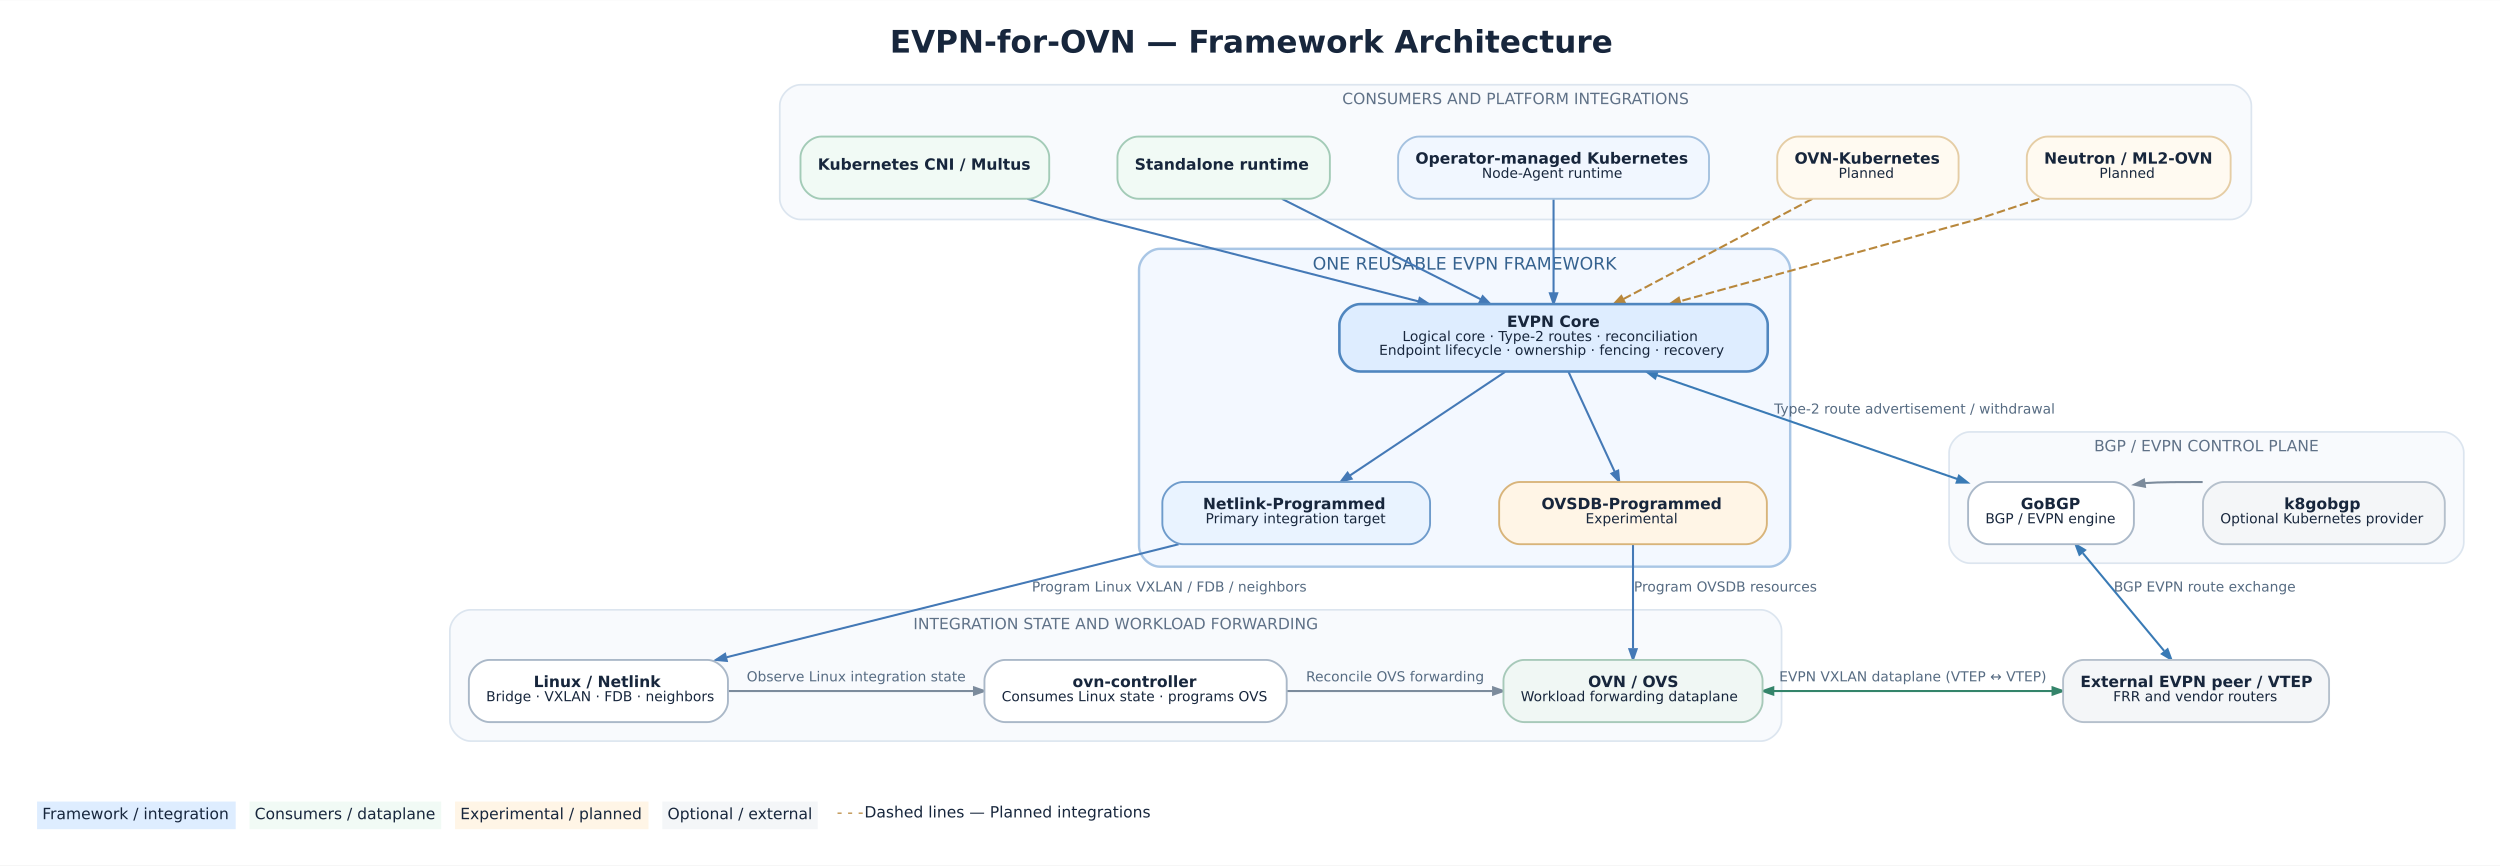
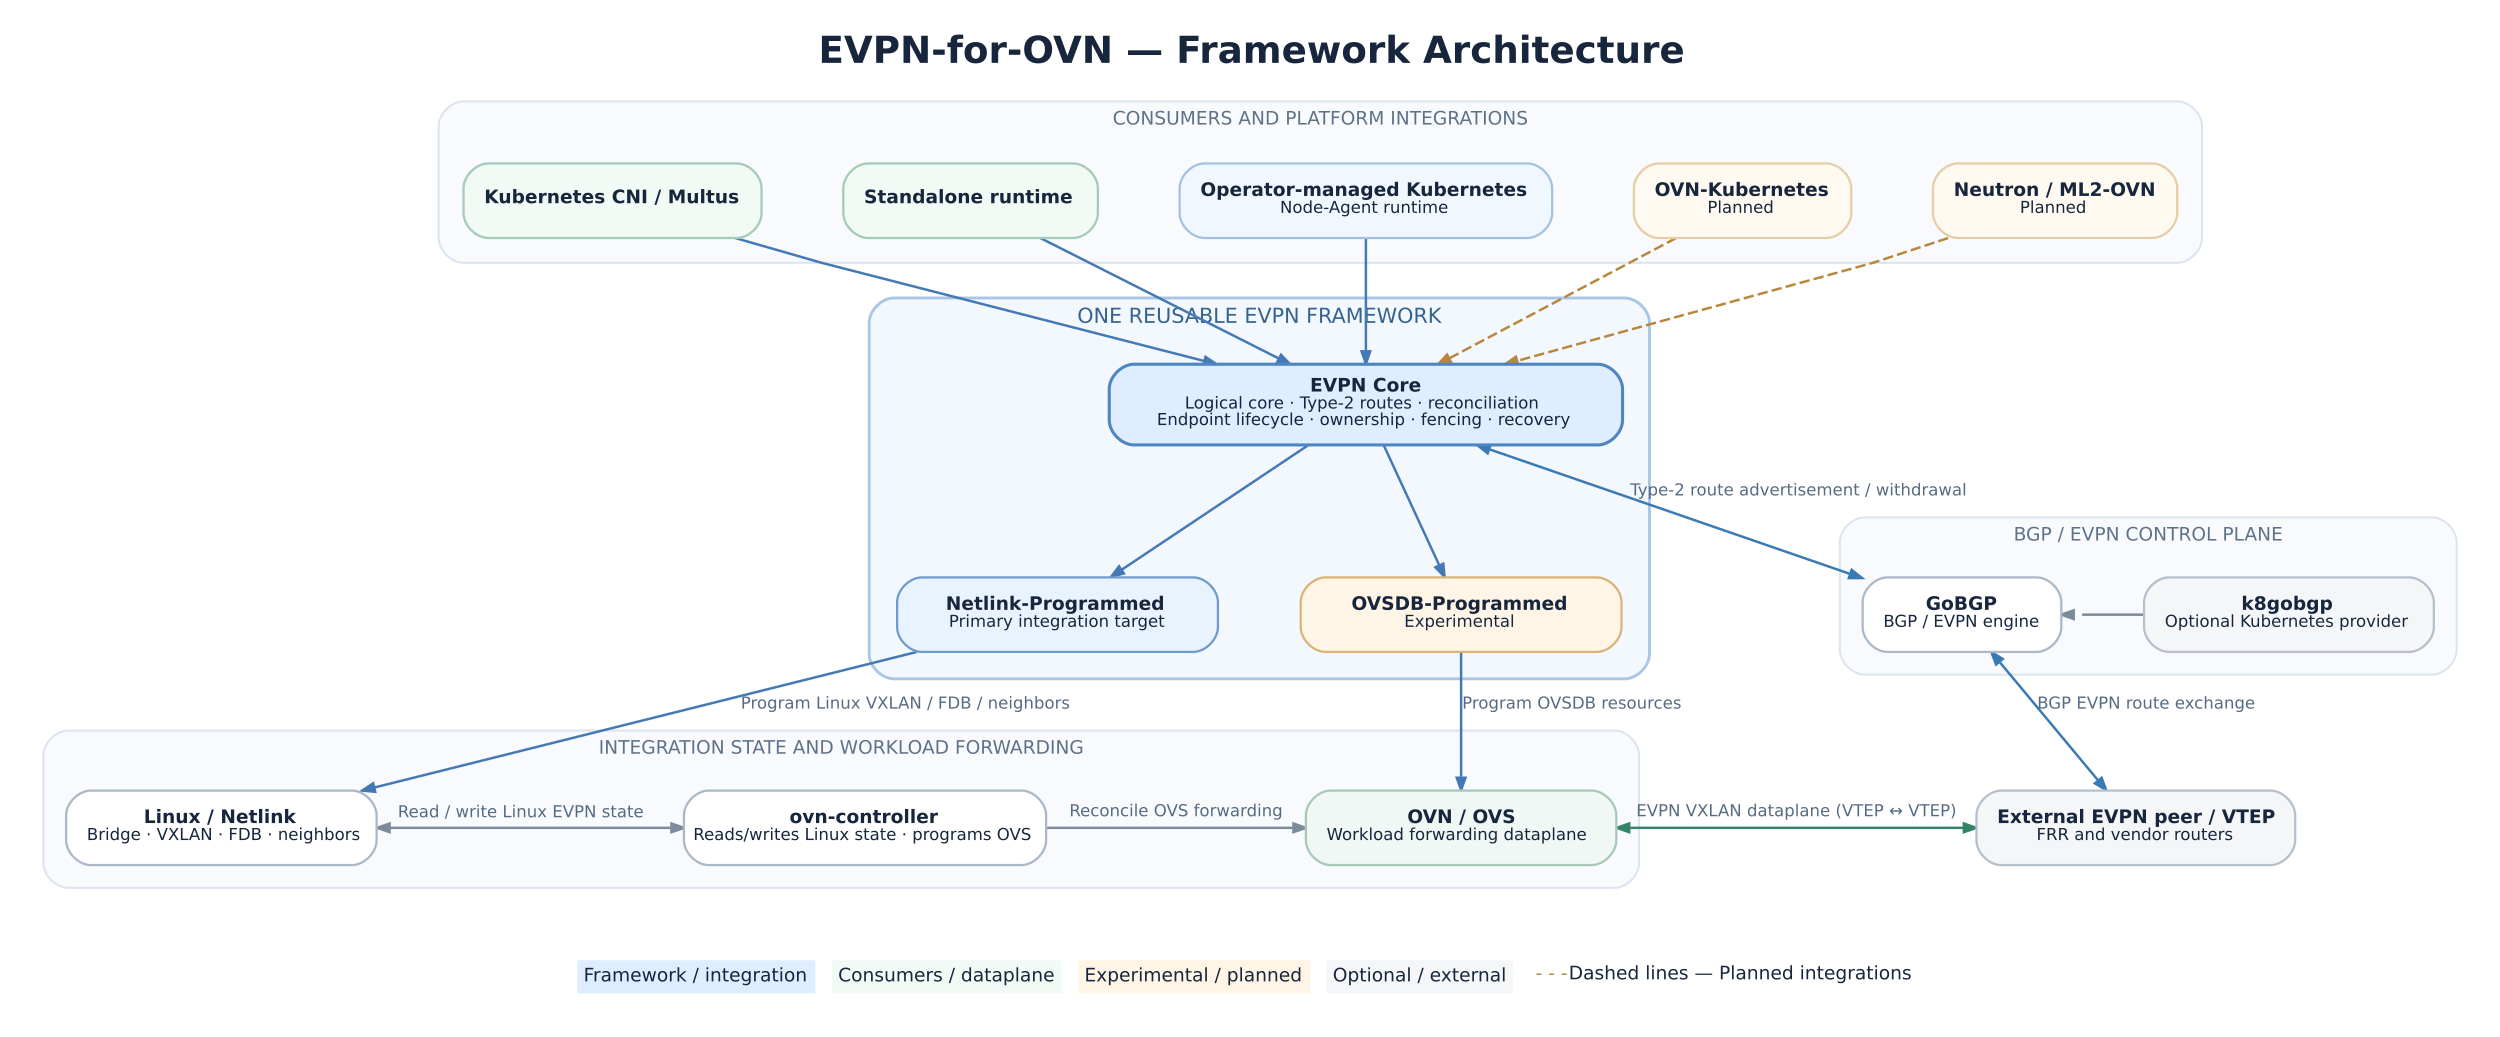
- <svg xmlns="http://www.w3.org/2000/svg" width="1447pt" height="501pt" viewBox="0.00 0.00 1447.42 500.92">
+ <svg xmlns="http://www.w3.org/2000/svg" width="1208pt" height="501pt" viewBox="0.00 0.00 1207.92 500.92">
  <g id="graph0" class="graph" transform="scale(1 1) rotate(0) translate(12.96 487.96)">
-     <polygon fill="white" stroke="transparent" points="-12.96,12.96 -12.96,-487.96 1434.46,-487.96 1434.46,12.96 -12.96,12.96" />
-     <text text-anchor="start" x="502.25" y="-457.6" font-family="DejaVu Sans" font-weight="bold" font-size="18.00" fill="#17263c">EVPN-for-OVN — Framework Architecture</text>
+     <polygon fill="white" stroke="transparent" points="-12.96,12.96 -12.96,-487.96 1194.96,-487.96 1194.96,12.96 -12.96,12.96" />
+     <text text-anchor="start" x="382.5" y="-457.6" font-family="DejaVu Sans" font-weight="bold" font-size="18.00" fill="#17263c">EVPN-for-OVN — Framework Architecture</text>
    <g id="clust1" class="cluster">
-       <path fill="#f8fafd" stroke="#dce5ef" d="M450.5,-361C450.5,-361 1278.5,-361 1278.5,-361 1284.5,-361 1290.5,-367 1290.5,-373 1290.5,-373 1290.5,-427 1290.5,-427 1290.5,-433 1284.5,-439 1278.5,-439 1278.5,-439 450.5,-439 450.5,-439 444.5,-439 438.5,-433 438.5,-427 438.5,-427 438.5,-373 438.5,-373 438.5,-367 444.5,-361 450.5,-361" />
-       <text text-anchor="middle" x="864.5" y="-427.8" font-family="DejaVu Sans" font-size="9.00" fill="#5f7187">CONSUMERS AND PLATFORM INTEGRATIONS</text>
+       <path fill="#f8fafd" stroke="#dce5ef" d="M211,-361C211,-361 1039,-361 1039,-361 1045,-361 1051,-367 1051,-373 1051,-373 1051,-427 1051,-427 1051,-433 1045,-439 1039,-439 1039,-439 211,-439 211,-439 205,-439 199,-433 199,-427 199,-427 199,-373 199,-373 199,-367 205,-361 211,-361" />
+       <text text-anchor="middle" x="625" y="-427.8" font-family="DejaVu Sans" font-size="9.00" fill="#5f7187">CONSUMERS AND PLATFORM INTEGRATIONS</text>
    </g>
    <g id="clust3" class="cluster">
-       <path fill="#f3f8ff" stroke="#a9c6e5" stroke-width="1.4" d="M658.5,-160C658.5,-160 1011.5,-160 1011.5,-160 1017.5,-160 1023.5,-166 1023.5,-172 1023.5,-172 1023.5,-332 1023.5,-332 1023.5,-338 1017.5,-344 1011.5,-344 1011.5,-344 658.5,-344 658.5,-344 652.5,-344 646.5,-338 646.5,-332 646.5,-332 646.5,-172 646.5,-172 646.5,-166 652.5,-160 658.5,-160" />
-       <text text-anchor="middle" x="835" y="-332" font-family="DejaVu Sans" font-size="10.00" fill="#35628f">ONE REUSABLE EVPN FRAMEWORK</text>
+       <path fill="#f3f8ff" stroke="#a9c6e5" stroke-width="1.4" d="M419,-160C419,-160 772,-160 772,-160 778,-160 784,-166 784,-172 784,-172 784,-332 784,-332 784,-338 778,-344 772,-344 772,-344 419,-344 419,-344 413,-344 407,-338 407,-332 407,-332 407,-172 407,-172 407,-166 413,-160 419,-160" />
+       <text text-anchor="middle" x="595.5" y="-332" font-family="DejaVu Sans" font-size="10.00" fill="#35628f">ONE REUSABLE EVPN FRAMEWORK</text>
    </g>
    <g id="clust5" class="cluster">
-       <path fill="#f8fafd" stroke="#dce5ef" d="M1127.5,-162C1127.5,-162 1401.5,-162 1401.5,-162 1407.5,-162 1413.5,-168 1413.5,-174 1413.5,-174 1413.5,-226 1413.5,-226 1413.5,-232 1407.5,-238 1401.5,-238 1401.5,-238 1127.5,-238 1127.5,-238 1121.5,-238 1115.5,-232 1115.5,-226 1115.5,-226 1115.5,-174 1115.5,-174 1115.5,-168 1121.5,-162 1127.5,-162" />
-       <text text-anchor="middle" x="1264.5" y="-226.8" font-family="DejaVu Sans" font-size="9.00" fill="#5f7187">BGP / EVPN CONTROL PLANE</text>
+       <path fill="#f8fafd" stroke="#dce5ef" d="M888,-162C888,-162 1162,-162 1162,-162 1168,-162 1174,-168 1174,-174 1174,-174 1174,-226 1174,-226 1174,-232 1168,-238 1162,-238 1162,-238 888,-238 888,-238 882,-238 876,-232 876,-226 876,-226 876,-174 876,-174 876,-168 882,-162 888,-162" />
+       <text text-anchor="middle" x="1025" y="-226.8" font-family="DejaVu Sans" font-size="9.00" fill="#5f7187">BGP / EVPN CONTROL PLANE</text>
    </g>
    <g id="clust7" class="cluster">
-       <path fill="#f8fafd" stroke="#dce5ef" d="M259.5,-59C259.5,-59 1006.5,-59 1006.5,-59 1012.5,-59 1018.5,-65 1018.5,-71 1018.5,-71 1018.5,-123 1018.5,-123 1018.5,-129 1012.5,-135 1006.5,-135 1006.5,-135 259.5,-135 259.5,-135 253.5,-135 247.5,-129 247.5,-123 247.5,-123 247.5,-71 247.5,-71 247.5,-65 253.5,-59 259.5,-59" />
-       <text text-anchor="middle" x="633" y="-123.8" font-family="DejaVu Sans" font-size="9.00" fill="#5f7187">INTEGRATION STATE AND WORKLOAD FORWARDING</text>
+       <path fill="#f8fafd" stroke="#dce5ef" d="M20,-59C20,-59 767,-59 767,-59 773,-59 779,-65 779,-71 779,-71 779,-123 779,-123 779,-129 773,-135 767,-135 767,-135 20,-135 20,-135 14,-135 8,-129 8,-123 8,-123 8,-71 8,-71 8,-65 14,-59 20,-59" />
+       <text text-anchor="middle" x="393.5" y="-123.8" font-family="DejaVu Sans" font-size="9.00" fill="#5f7187">INTEGRATION STATE AND WORKLOAD FORWARDING</text>
    </g>
    <g id="edge10" class="edge">
-       <path fill="none" stroke="#4479b6" stroke-width="1.2" d="M581.84,-372.96C603.82,-366.65 623.5,-361 623.5,-361 623.5,-361 730.77,-333.47 808.29,-313.57" />
-       <polygon fill="#4479b6" stroke="#4479b6" stroke-width="1.2" points="809,-315.56 814.29,-312.03 807.95,-311.49 809,-315.56" />
+       <path fill="none" stroke="#4479b6" stroke-width="1.2" d="M342.34,-372.96C364.32,-366.65 384,-361 384,-361 384,-361 491.27,-333.47 568.79,-313.57" />
+       <polygon fill="#4479b6" stroke="#4479b6" stroke-width="1.2" points="569.5,-315.56 574.79,-312.03 568.45,-311.49 569.5,-315.56" />
    </g>
    <g id="edge11" class="edge">
-       <path fill="none" stroke="#4479b6" stroke-width="1.2" d="M729.21,-372.97C761.33,-356.74 809.8,-332.25 844.44,-314.75" />
-       <polygon fill="#4479b6" stroke="#4479b6" stroke-width="1.2" points="845.47,-316.58 849.87,-312 843.57,-312.84 845.47,-316.58" />
+       <path fill="none" stroke="#4479b6" stroke-width="1.2" d="M489.71,-372.97C521.83,-356.74 570.3,-332.25 604.94,-314.75" />
+       <polygon fill="#4479b6" stroke="#4479b6" stroke-width="1.2" points="605.97,-316.58 610.37,-312 604.07,-312.84 605.97,-316.58" />
    </g>
    <g id="edge12" class="edge">
-       <path fill="none" stroke="#4479b6" stroke-width="1.2" d="M886.5,-372.75C886.5,-357.59 886.5,-335.35 886.5,-318.28" />
-       <polygon fill="#4479b6" stroke="#4479b6" stroke-width="1.2" points="888.6,-318.25 886.5,-312.25 884.4,-318.25 888.6,-318.25" />
+       <path fill="none" stroke="#4479b6" stroke-width="1.2" d="M647,-372.75C647,-357.59 647,-335.35 647,-318.28" />
+       <polygon fill="#4479b6" stroke="#4479b6" stroke-width="1.2" points="649.1,-318.25 647,-312.25 644.9,-318.25 649.1,-318.25" />
    </g>
    <g id="edge13" class="edge">
-       <path fill="none" stroke="#b8873b" stroke-width="1.2" stroke-dasharray="5,2" d="M1036.38,-372.97C1005.9,-356.81 959.97,-332.45 926.99,-314.97" />
-       <polygon fill="#b8873b" stroke="#b8873b" stroke-width="1.2" points="927.68,-312.96 921.4,-312 925.72,-316.67 927.68,-312.96" />
+       <path fill="none" stroke="#b8873b" stroke-width="1.2" stroke-dasharray="5,2" d="M796.88,-372.97C766.4,-356.81 720.47,-332.45 687.49,-314.97" />
+       <polygon fill="#b8873b" stroke="#b8873b" stroke-width="1.2" points="688.18,-312.96 681.9,-312 686.22,-316.67 688.18,-312.96" />
    </g>
    <g id="edge14" class="edge">
-       <path fill="none" stroke="#b8873b" stroke-width="1.2" stroke-dasharray="5,2" d="M1167.8,-372.96C1148.65,-366.65 1131.5,-361 1131.5,-361 1131.5,-361 1031.98,-333.58 959.79,-313.69" />
-       <polygon fill="#b8873b" stroke="#b8873b" stroke-width="1.2" points="960.11,-311.6 953.77,-312.03 959,-315.65 960.11,-311.6" />
+       <path fill="none" stroke="#b8873b" stroke-width="1.2" stroke-dasharray="5,2" d="M928.3,-372.96C909.15,-366.65 892,-361 892,-361 892,-361 792.48,-333.58 720.29,-313.69" />
+       <polygon fill="#b8873b" stroke="#b8873b" stroke-width="1.2" points="720.61,-311.6 714.27,-312.03 719.5,-315.65 720.61,-311.6" />
    </g>
    <g id="edge17" class="edge">
-       <path fill="none" stroke="#4479b6" stroke-width="1.2" d="M858.47,-272.78C832.87,-255.69 795.07,-230.44 768.55,-212.74" />
-       <polygon fill="#4479b6" stroke="#4479b6" stroke-width="1.2" points="769.56,-210.89 763.41,-209.3 767.23,-214.38 769.56,-210.89" />
+       <path fill="none" stroke="#4479b6" stroke-width="1.2" d="M618.97,-272.78C593.37,-255.69 555.57,-230.44 529.05,-212.74" />
+       <polygon fill="#4479b6" stroke="#4479b6" stroke-width="1.2" points="530.06,-210.89 523.91,-209.3 527.73,-214.38 530.06,-210.89" />
    </g>
    <g id="edge18" class="edge">
-       <path fill="none" stroke="#4479b6" stroke-width="1.2" d="M895.15,-272.78C902.73,-256.4 913.76,-232.53 921.87,-214.99" />
-       <polygon fill="#4479b6" stroke="#4479b6" stroke-width="1.2" points="923.89,-215.63 924.5,-209.3 920.08,-213.86 923.89,-215.63" />
+       <path fill="none" stroke="#4479b6" stroke-width="1.2" d="M655.65,-272.78C663.23,-256.4 674.26,-232.53 682.37,-214.99" />
+       <polygon fill="#4479b6" stroke="#4479b6" stroke-width="1.2" points="684.39,-215.63 685,-209.3 680.58,-213.86 684.39,-215.63" />
    </g>
    <g id="edge15" class="edge">
-       <path fill="none" stroke="#397ab5" stroke-width="1.2" d="M946.07,-270.92C997.31,-253.21 1070.63,-227.89 1120.27,-210.74" />
-       <polygon fill="#397ab5" stroke="#397ab5" stroke-width="1.2" points="945.32,-268.96 940.33,-272.9 946.69,-272.93 945.32,-268.96" />
-       <polygon fill="#397ab5" stroke="#397ab5" stroke-width="1.2" points="1121.21,-212.63 1126.2,-208.69 1119.84,-208.66 1121.21,-212.63" />
-       <text text-anchor="middle" x="1095.5" y="-248.6" font-family="DejaVu Sans" font-size="8.00" fill="#566b82">Type-2 route advertisement / withdrawal</text>
+       <path fill="none" stroke="#397ab5" stroke-width="1.2" d="M706.57,-270.92C757.81,-253.21 831.13,-227.89 880.77,-210.74" />
+       <polygon fill="#397ab5" stroke="#397ab5" stroke-width="1.2" points="705.82,-268.96 700.83,-272.9 707.19,-272.93 705.82,-268.96" />
+       <polygon fill="#397ab5" stroke="#397ab5" stroke-width="1.2" points="881.71,-212.63 886.7,-208.69 880.34,-208.66 881.71,-212.63" />
+       <text text-anchor="middle" x="856" y="-248.6" font-family="DejaVu Sans" font-size="8.00" fill="#566b82">Type-2 route advertisement / withdrawal</text>
    </g>
    <g id="edge19" class="edge">
-       <path fill="none" stroke="#4479b6" stroke-width="1.2" d="M669.42,-172.98C596.92,-154.85 482.51,-126.25 407.73,-107.56" />
-       <polygon fill="#4479b6" stroke="#4479b6" stroke-width="1.2" points="407.85,-105.42 401.52,-106 406.83,-109.5 407.85,-105.42" />
-       <text text-anchor="middle" x="664" y="-145.6" font-family="DejaVu Sans" font-size="8.00" fill="#566b82">Program Linux VXLAN / FDB / neighbors</text>
+       <path fill="none" stroke="#4479b6" stroke-width="1.2" d="M429.92,-172.98C357.42,-154.85 243.01,-126.25 168.23,-107.56" />
+       <polygon fill="#4479b6" stroke="#4479b6" stroke-width="1.2" points="168.35,-105.42 162.02,-106 167.33,-109.5 168.35,-105.42" />
+       <text text-anchor="middle" x="424.5" y="-145.6" font-family="DejaVu Sans" font-size="8.00" fill="#566b82">Program Linux VXLAN / FDB / neighbors</text>
    </g>
    <g id="edge20" class="edge">
-       <path fill="none" stroke="#4479b6" stroke-width="1.2" d="M932.5,-172.87C932.5,-156.33 932.5,-131.14 932.5,-112.68" />
-       <polygon fill="#4479b6" stroke="#4479b6" stroke-width="1.2" points="934.6,-112.22 932.5,-106.22 930.4,-112.22 934.6,-112.22" />
-       <text text-anchor="middle" x="986" y="-145.6" font-family="DejaVu Sans" font-size="8.00" fill="#566b82">Program OVSDB resources</text>
+       <path fill="none" stroke="#4479b6" stroke-width="1.2" d="M693,-172.87C693,-156.33 693,-131.14 693,-112.68" />
+       <polygon fill="#4479b6" stroke="#4479b6" stroke-width="1.2" points="695.1,-112.22 693,-106.22 690.9,-112.22 695.1,-112.22" />
+       <text text-anchor="middle" x="746.5" y="-145.6" font-family="DejaVu Sans" font-size="8.00" fill="#566b82">Program OVSDB resources</text>
    </g>
    <g id="edge23" class="edge">
-       <path fill="none" stroke="#397ab5" stroke-width="1.2" d="M1192.92,-167.85C1206.9,-151.05 1226.02,-128.05 1240.01,-111.23" />
-       <polygon fill="#397ab5" stroke="#397ab5" stroke-width="1.2" points="1190.97,-166.91 1188.75,-172.87 1194.2,-169.6 1190.97,-166.91" />
-       <polygon fill="#397ab5" stroke="#397ab5" stroke-width="1.2" points="1241.96,-112.17 1244.18,-106.22 1238.73,-109.49 1241.96,-112.17" />
-       <text text-anchor="middle" x="1263.5" y="-145.6" font-family="DejaVu Sans" font-size="8.00" fill="#566b82">BGP EVPN route exchange</text>
+       <path fill="none" stroke="#397ab5" stroke-width="1.2" d="M953.42,-167.85C967.4,-151.05 986.52,-128.05 1000.51,-111.23" />
+       <polygon fill="#397ab5" stroke="#397ab5" stroke-width="1.2" points="951.47,-166.91 949.25,-172.87 954.7,-169.6 951.47,-166.91" />
+       <polygon fill="#397ab5" stroke="#397ab5" stroke-width="1.2" points="1002.46,-112.17 1004.68,-106.22 999.23,-109.49 1002.46,-112.17" />
+       <text text-anchor="middle" x="1024" y="-145.6" font-family="DejaVu Sans" font-size="8.00" fill="#566b82">BGP EVPN route exchange</text>
    </g>
    <g id="edge16" class="edge">
-       <path fill="none" stroke="#7c8b9c" stroke-width="1.2" d="M1262.3,-209C1250.93,-209 1237.08,-209 1228.86,-208.37" />
-       <polygon fill="#7c8b9c" stroke="#7c8b9c" stroke-width="1.2" points="1228.92,-206.26 1222.68,-207.47 1228.31,-210.41 1228.92,-206.26" />
+       <path fill="none" stroke="#7c8b9c" stroke-width="1.2" d="M1023,-191C1023,-191 1004.94,-191 993.09,-191" />
+       <polygon fill="#7c8b9c" stroke="#7c8b9c" stroke-width="1.2" points="989,-188.9 983,-191 989,-193.1 989,-188.9" />
    </g>
    <g id="edge21" class="edge">
-       <path fill="none" stroke="#7c8b9c" stroke-width="1.2" d="M408.78,-88C451.54,-88 505.43,-88 550.89,-88" />
-       <polygon fill="#7c8b9c" stroke="#7c8b9c" stroke-width="1.2" points="550.96,-90.1 556.96,-88 550.96,-85.9 550.96,-90.1" />
-       <text text-anchor="middle" x="482.75" y="-93.6" font-family="DejaVu Sans" font-size="8.00" fill="#566b82">Observe Linux integration state</text>
+       <path fill="none" stroke="#7c8b9c" stroke-width="1.2" d="M175.38,-88C217.08,-88 268.07,-88 311.4,-88" />
+       <polygon fill="#7c8b9c" stroke="#7c8b9c" stroke-width="1.2" points="175.28,-85.9 169.28,-88 175.28,-90.1 175.28,-85.9" />
+       <polygon fill="#7c8b9c" stroke="#7c8b9c" stroke-width="1.2" points="311.46,-90.1 317.46,-88 311.46,-85.9 311.46,-90.1" />
+       <text text-anchor="start" x="179.25" y="-93.1" font-family="DejaVu Sans" font-size="8.00" fill="#566b82">Read / write Linux EVPN state</text>
    </g>
    <g id="edge22" class="edge">
-       <path fill="none" stroke="#7c8b9c" stroke-width="1.2" d="M732.08,-88C769.94,-88 813.98,-88 851.12,-88" />
-       <polygon fill="#7c8b9c" stroke="#7c8b9c" stroke-width="1.2" points="851.49,-90.1 857.49,-88 851.49,-85.9 851.49,-90.1" />
-       <text text-anchor="middle" x="794.75" y="-93.6" font-family="DejaVu Sans" font-size="8.00" fill="#566b82">Reconcile OVS forwarding</text>
+       <path fill="none" stroke="#7c8b9c" stroke-width="1.2" d="M492.58,-88C530.44,-88 574.48,-88 611.62,-88" />
+       <polygon fill="#7c8b9c" stroke="#7c8b9c" stroke-width="1.2" points="611.99,-90.1 617.99,-88 611.99,-85.9 611.99,-90.1" />
+       <text text-anchor="middle" x="555.25" y="-93.6" font-family="DejaVu Sans" font-size="8.00" fill="#566b82">Reconcile OVS forwarding</text>
    </g>
    <g id="edge24" class="edge">
-       <path fill="none" stroke="#34846a" stroke-width="1.2" d="M1013.88,-88C1063.06,-88 1125.6,-88 1175.13,-88" />
-       <polygon fill="#34846a" stroke="#34846a" stroke-width="1.2" points="1013.7,-85.9 1007.7,-88 1013.7,-90.1 1013.7,-85.9" />
-       <polygon fill="#34846a" stroke="#34846a" stroke-width="1.2" points="1175.41,-90.1 1181.41,-88 1175.41,-85.9 1175.41,-90.1" />
-       <text text-anchor="middle" x="1094.5" y="-93.6" font-family="DejaVu Sans" font-size="8.00" fill="#566b82">EVPN VXLAN dataplane (VTEP ↔ VTEP)</text>
+       <path fill="none" stroke="#34846a" stroke-width="1.2" d="M774.38,-88C823.56,-88 886.1,-88 935.63,-88" />
+       <polygon fill="#34846a" stroke="#34846a" stroke-width="1.2" points="774.2,-85.9 768.2,-88 774.2,-90.1 774.2,-85.9" />
+       <polygon fill="#34846a" stroke="#34846a" stroke-width="1.2" points="935.91,-90.1 941.91,-88 935.91,-85.9 935.91,-90.1" />
+       <text text-anchor="middle" x="855" y="-93.6" font-family="DejaVu Sans" font-size="8.00" fill="#566b82">EVPN VXLAN dataplane (VTEP ↔ VTEP)</text>
    </g>
    <g id="node1" class="node">
-       <path fill="#f1faf5" stroke="#a3cbb7" stroke-width="1.1" d="M582.5,-409C582.5,-409 462.5,-409 462.5,-409 456.5,-409 450.5,-403 450.5,-397 450.5,-397 450.5,-385 450.5,-385 450.5,-379 456.5,-373 462.5,-373 462.5,-373 582.5,-373 582.5,-373 588.5,-373 594.5,-379 594.5,-385 594.5,-385 594.5,-397 594.5,-397 594.5,-403 588.5,-409 582.5,-409" />
-       <text text-anchor="start" x="460.5" y="-389.8" font-family="DejaVu Sans" font-weight="bold" font-size="9.00" fill="#17263c">Kubernetes CNI / Multus</text>
+       <path fill="#f1faf5" stroke="#a3cbb7" stroke-width="1.1" d="M343,-409C343,-409 223,-409 223,-409 217,-409 211,-403 211,-397 211,-397 211,-385 211,-385 211,-379 217,-373 223,-373 223,-373 343,-373 343,-373 349,-373 355,-379 355,-385 355,-385 355,-397 355,-397 355,-403 349,-409 343,-409" />
+       <text text-anchor="start" x="221" y="-389.8" font-family="DejaVu Sans" font-weight="bold" font-size="9.00" fill="#17263c">Kubernetes CNI / Multus</text>
    </g>
    <g id="node2" class="node">
-       <path fill="#f1faf5" stroke="#a3cbb7" stroke-width="1.1" d="M745,-409C745,-409 646,-409 646,-409 640,-409 634,-403 634,-397 634,-397 634,-385 634,-385 634,-379 640,-373 646,-373 646,-373 745,-373 745,-373 751,-373 757,-379 757,-385 757,-385 757,-397 757,-397 757,-403 751,-409 745,-409" />
-       <text text-anchor="start" x="644" y="-389.8" font-family="DejaVu Sans" font-weight="bold" font-size="9.00" fill="#17263c">Standalone runtime</text>
+       <path fill="#f1faf5" stroke="#a3cbb7" stroke-width="1.1" d="M505.5,-409C505.5,-409 406.5,-409 406.5,-409 400.5,-409 394.5,-403 394.5,-397 394.5,-397 394.5,-385 394.5,-385 394.5,-379 400.5,-373 406.5,-373 406.5,-373 505.5,-373 505.5,-373 511.5,-373 517.5,-379 517.5,-385 517.5,-385 517.5,-397 517.5,-397 517.5,-403 511.5,-409 505.5,-409" />
+       <text text-anchor="start" x="404.5" y="-389.8" font-family="DejaVu Sans" font-weight="bold" font-size="9.00" fill="#17263c">Standalone runtime</text>
    </g>
    <g id="node3" class="node">
-       <path fill="#f1f7ff" stroke="#a4c1df" stroke-width="1.1" d="M964.5,-409C964.5,-409 808.5,-409 808.5,-409 802.5,-409 796.5,-403 796.5,-397 796.5,-397 796.5,-385 796.5,-385 796.5,-379 802.5,-373 808.5,-373 808.5,-373 964.5,-373 964.5,-373 970.5,-373 976.5,-379 976.5,-385 976.5,-385 976.5,-397 976.5,-397 976.5,-403 970.5,-409 964.5,-409" />
-       <text text-anchor="start" x="806.5" y="-393.3" font-family="DejaVu Sans" font-weight="bold" font-size="9.00" fill="#17263c">Operator-managed Kubernetes</text>
-       <text text-anchor="start" x="845" y="-385.1" font-family="DejaVu Sans" font-size="8.00" fill="#17263c">Node-Agent runtime</text>
+       <path fill="#f1f7ff" stroke="#a4c1df" stroke-width="1.1" d="M725,-409C725,-409 569,-409 569,-409 563,-409 557,-403 557,-397 557,-397 557,-385 557,-385 557,-379 563,-373 569,-373 569,-373 725,-373 725,-373 731,-373 737,-379 737,-385 737,-385 737,-397 737,-397 737,-403 731,-409 725,-409" />
+       <text text-anchor="start" x="567" y="-393.3" font-family="DejaVu Sans" font-weight="bold" font-size="9.00" fill="#17263c">Operator-managed Kubernetes</text>
+       <text text-anchor="start" x="605.5" y="-385.1" font-family="DejaVu Sans" font-size="8.00" fill="#17263c">Node-Agent runtime</text>
    </g>
    <g id="node4" class="node">
-       <path fill="#fffaf1" stroke="#e5cda5" stroke-width="1.1" d="M1109,-409C1109,-409 1028,-409 1028,-409 1022,-409 1016,-403 1016,-397 1016,-397 1016,-385 1016,-385 1016,-379 1022,-373 1028,-373 1028,-373 1109,-373 1109,-373 1115,-373 1121,-379 1121,-385 1121,-385 1121,-397 1121,-397 1121,-403 1115,-409 1109,-409" />
-       <text text-anchor="start" x="1026" y="-393.3" font-family="DejaVu Sans" font-weight="bold" font-size="9.00" fill="#17263c">OVN-Kubernetes</text>
-       <text text-anchor="start" x="1051.5" y="-385.1" font-family="DejaVu Sans" font-size="8.00" fill="#17263c">Planned</text>
+       <path fill="#fffaf1" stroke="#e5cda5" stroke-width="1.1" d="M869.5,-409C869.5,-409 788.5,-409 788.5,-409 782.5,-409 776.5,-403 776.5,-397 776.5,-397 776.5,-385 776.5,-385 776.5,-379 782.5,-373 788.5,-373 788.5,-373 869.5,-373 869.5,-373 875.5,-373 881.5,-379 881.5,-385 881.5,-385 881.5,-397 881.5,-397 881.5,-403 875.5,-409 869.5,-409" />
+       <text text-anchor="start" x="786.5" y="-393.3" font-family="DejaVu Sans" font-weight="bold" font-size="9.00" fill="#17263c">OVN-Kubernetes</text>
+       <text text-anchor="start" x="812" y="-385.1" font-family="DejaVu Sans" font-size="8.00" fill="#17263c">Planned</text>
    </g>
    <g id="node5" class="node">
-       <path fill="#fffaf1" stroke="#e5cda5" stroke-width="1.1" d="M1266.5,-409C1266.5,-409 1172.5,-409 1172.5,-409 1166.5,-409 1160.5,-403 1160.5,-397 1160.5,-397 1160.5,-385 1160.5,-385 1160.5,-379 1166.5,-373 1172.5,-373 1172.5,-373 1266.5,-373 1266.5,-373 1272.5,-373 1278.5,-379 1278.5,-385 1278.5,-385 1278.5,-397 1278.5,-397 1278.5,-403 1272.5,-409 1266.5,-409" />
-       <text text-anchor="start" x="1170.5" y="-393.3" font-family="DejaVu Sans" font-weight="bold" font-size="9.00" fill="#17263c">Neutron / ML2-OVN</text>
-       <text text-anchor="start" x="1202.5" y="-385.1" font-family="DejaVu Sans" font-size="8.00" fill="#17263c">Planned</text>
+       <path fill="#fffaf1" stroke="#e5cda5" stroke-width="1.1" d="M1027,-409C1027,-409 933,-409 933,-409 927,-409 921,-403 921,-397 921,-397 921,-385 921,-385 921,-379 927,-373 933,-373 933,-373 1027,-373 1027,-373 1033,-373 1039,-379 1039,-385 1039,-385 1039,-397 1039,-397 1039,-403 1033,-409 1027,-409" />
+       <text text-anchor="start" x="931" y="-393.3" font-family="DejaVu Sans" font-weight="bold" font-size="9.00" fill="#17263c">Neutron / ML2-OVN</text>
+       <text text-anchor="start" x="963" y="-385.1" font-family="DejaVu Sans" font-size="8.00" fill="#17263c">Planned</text>
    </g>
    <g id="node6" class="node">
-       <path fill="#deedff" stroke="#4f86bf" stroke-width="1.5" d="M998.5,-312C998.5,-312 774.5,-312 774.5,-312 768.5,-312 762.5,-306 762.5,-300 762.5,-300 762.5,-285 762.5,-285 762.5,-279 768.5,-273 774.5,-273 774.5,-273 998.5,-273 998.5,-273 1004.5,-273 1010.5,-279 1010.5,-285 1010.5,-285 1010.5,-300 1010.5,-300 1010.5,-306 1004.5,-312 998.5,-312" />
-       <text text-anchor="start" x="859.5" y="-298.8" font-family="DejaVu Sans" font-weight="bold" font-size="9.00" fill="#17263c">EVPN Core</text>
-       <text text-anchor="start" x="799" y="-290.6" font-family="DejaVu Sans" font-size="8.00" fill="#17263c">Logical core · Type-2 routes · reconciliation</text>
-       <text text-anchor="start" x="785.5" y="-282.6" font-family="DejaVu Sans" font-size="8.00" fill="#17263c">Endpoint lifecycle · ownership · fencing · recovery</text>
+       <path fill="#deedff" stroke="#4f86bf" stroke-width="1.5" d="M759,-312C759,-312 535,-312 535,-312 529,-312 523,-306 523,-300 523,-300 523,-285 523,-285 523,-279 529,-273 535,-273 535,-273 759,-273 759,-273 765,-273 771,-279 771,-285 771,-285 771,-300 771,-300 771,-306 765,-312 759,-312" />
+       <text text-anchor="start" x="620" y="-298.8" font-family="DejaVu Sans" font-weight="bold" font-size="9.00" fill="#17263c">EVPN Core</text>
+       <text text-anchor="start" x="559.5" y="-290.6" font-family="DejaVu Sans" font-size="8.00" fill="#17263c">Logical core · Type-2 routes · reconciliation</text>
+       <text text-anchor="start" x="546" y="-282.6" font-family="DejaVu Sans" font-size="8.00" fill="#17263c">Endpoint lifecycle · ownership · fencing · recovery</text>
    </g>
    <g id="node7" class="node">
-       <path fill="#e9f3ff" stroke="#6e9bcb" stroke-width="1.1" d="M803,-209C803,-209 672,-209 672,-209 666,-209 660,-203 660,-197 660,-197 660,-185 660,-185 660,-179 666,-173 672,-173 672,-173 803,-173 803,-173 809,-173 815,-179 815,-185 815,-185 815,-197 815,-197 815,-203 809,-209 803,-209" />
-       <text text-anchor="start" x="683.5" y="-193.3" font-family="DejaVu Sans" font-weight="bold" font-size="9.00" fill="#17263c">Netlink-Programmed</text>
-       <text text-anchor="start" x="685" y="-185.1" font-family="DejaVu Sans" font-size="8.00" fill="#17263c">Primary integration target</text>
+       <path fill="#e9f3ff" stroke="#6e9bcb" stroke-width="1.1" d="M563.5,-209C563.5,-209 432.5,-209 432.5,-209 426.5,-209 420.5,-203 420.5,-197 420.5,-197 420.5,-185 420.5,-185 420.5,-179 426.5,-173 432.5,-173 432.5,-173 563.5,-173 563.5,-173 569.5,-173 575.5,-179 575.5,-185 575.5,-185 575.5,-197 575.5,-197 575.5,-203 569.5,-209 563.5,-209" />
+       <text text-anchor="start" x="444" y="-193.3" font-family="DejaVu Sans" font-weight="bold" font-size="9.00" fill="#17263c">Netlink-Programmed</text>
+       <text text-anchor="start" x="445.5" y="-185.1" font-family="DejaVu Sans" font-size="8.00" fill="#17263c">Primary integration target</text>
    </g>
    <g id="node8" class="node">
-       <path fill="#fff5e6" stroke="#d8b47a" stroke-width="1.1" d="M998,-209C998,-209 867,-209 867,-209 861,-209 855,-203 855,-197 855,-197 855,-185 855,-185 855,-179 861,-173 867,-173 867,-173 998,-173 998,-173 1004,-173 1010,-179 1010,-185 1010,-185 1010,-197 1010,-197 1010,-203 1004,-209 998,-209" />
-       <text text-anchor="start" x="879.5" y="-193.3" font-family="DejaVu Sans" font-weight="bold" font-size="9.00" fill="#17263c">OVSDB-Programmed</text>
-       <text text-anchor="start" x="905" y="-185.1" font-family="DejaVu Sans" font-size="8.00" fill="#17263c">Experimental</text>
+       <path fill="#fff5e6" stroke="#d8b47a" stroke-width="1.1" d="M758.5,-209C758.5,-209 627.5,-209 627.5,-209 621.5,-209 615.5,-203 615.5,-197 615.5,-197 615.5,-185 615.5,-185 615.5,-179 621.5,-173 627.5,-173 627.5,-173 758.5,-173 758.5,-173 764.5,-173 770.5,-179 770.5,-185 770.5,-185 770.5,-197 770.5,-197 770.5,-203 764.5,-209 758.5,-209" />
+       <text text-anchor="start" x="640" y="-193.3" font-family="DejaVu Sans" font-weight="bold" font-size="9.00" fill="#17263c">OVSDB-Programmed</text>
+       <text text-anchor="start" x="665.5" y="-185.1" font-family="DejaVu Sans" font-size="8.00" fill="#17263c">Experimental</text>
    </g>
    <g id="node9" class="node">
-       <path fill="white" stroke="#aab8c8" stroke-width="1.1" d="M1210.5,-209C1210.5,-209 1138.5,-209 1138.5,-209 1132.5,-209 1126.5,-203 1126.5,-197 1126.5,-197 1126.5,-185 1126.5,-185 1126.5,-179 1132.5,-173 1138.5,-173 1138.5,-173 1210.5,-173 1210.5,-173 1216.5,-173 1222.5,-179 1222.5,-185 1222.5,-185 1222.5,-197 1222.5,-197 1222.5,-203 1216.5,-209 1210.5,-209" />
-       <text text-anchor="start" x="1157" y="-193.3" font-family="DejaVu Sans" font-weight="bold" font-size="9.00" fill="#17263c">GoBGP</text>
-       <text text-anchor="start" x="1136.5" y="-185.1" font-family="DejaVu Sans" font-size="8.00" fill="#17263c">BGP / EVPN engine</text>
+       <path fill="white" stroke="#aab8c8" stroke-width="1.1" d="M971,-209C971,-209 899,-209 899,-209 893,-209 887,-203 887,-197 887,-197 887,-185 887,-185 887,-179 893,-173 899,-173 899,-173 971,-173 971,-173 977,-173 983,-179 983,-185 983,-185 983,-197 983,-197 983,-203 977,-209 971,-209" />
+       <text text-anchor="start" x="917.5" y="-193.3" font-family="DejaVu Sans" font-weight="bold" font-size="9.00" fill="#17263c">GoBGP</text>
+       <text text-anchor="start" x="897" y="-185.1" font-family="DejaVu Sans" font-size="8.00" fill="#17263c">BGP / EVPN engine</text>
    </g>
    <g id="node10" class="node">
-       <path fill="#f4f6f8" stroke="#b5c0cc" stroke-width="1.1" d="M1390.5,-209C1390.5,-209 1274.5,-209 1274.5,-209 1268.5,-209 1262.5,-203 1262.5,-197 1262.5,-197 1262.5,-185 1262.5,-185 1262.5,-179 1268.5,-173 1274.5,-173 1274.5,-173 1390.5,-173 1390.5,-173 1396.5,-173 1402.5,-179 1402.5,-185 1402.5,-185 1402.5,-197 1402.5,-197 1402.5,-203 1396.5,-209 1390.5,-209" />
-       <text text-anchor="start" x="1309.5" y="-193.3" font-family="DejaVu Sans" font-weight="bold" font-size="9.00" fill="#17263c">k8gobgp</text>
-       <text text-anchor="start" x="1272.5" y="-185.1" font-family="DejaVu Sans" font-size="8.00" fill="#17263c">Optional Kubernetes provider</text>
+       <path fill="#f4f6f8" stroke="#b5c0cc" stroke-width="1.1" d="M1151,-209C1151,-209 1035,-209 1035,-209 1029,-209 1023,-203 1023,-197 1023,-197 1023,-185 1023,-185 1023,-179 1029,-173 1035,-173 1035,-173 1151,-173 1151,-173 1157,-173 1163,-179 1163,-185 1163,-185 1163,-197 1163,-197 1163,-203 1157,-209 1151,-209" />
+       <text text-anchor="start" x="1070" y="-193.3" font-family="DejaVu Sans" font-weight="bold" font-size="9.00" fill="#17263c">k8gobgp</text>
+       <text text-anchor="start" x="1033" y="-185.1" font-family="DejaVu Sans" font-size="8.00" fill="#17263c">Optional Kubernetes provider</text>
    </g>
    <g id="node11" class="node">
-       <path fill="white" stroke="#aab8c8" stroke-width="1.1" d="M396.5,-106C396.5,-106 270.5,-106 270.5,-106 264.5,-106 258.5,-100 258.5,-94 258.5,-94 258.5,-82 258.5,-82 258.5,-76 264.5,-70 270.5,-70 270.5,-70 396.5,-70 396.5,-70 402.5,-70 408.5,-76 408.5,-82 408.5,-82 408.5,-94 408.5,-94 408.5,-100 402.5,-106 396.5,-106" />
-       <text text-anchor="start" x="296" y="-90.3" font-family="DejaVu Sans" font-weight="bold" font-size="9.00" fill="#17263c">Linux / Netlink</text>
-       <text text-anchor="start" x="268.5" y="-82.1" font-family="DejaVu Sans" font-size="8.00" fill="#17263c">Bridge · VXLAN · FDB · neighbors</text>
+       <path fill="white" stroke="#aab8c8" stroke-width="1.1" d="M157,-106C157,-106 31,-106 31,-106 25,-106 19,-100 19,-94 19,-94 19,-82 19,-82 19,-76 25,-70 31,-70 31,-70 157,-70 157,-70 163,-70 169,-76 169,-82 169,-82 169,-94 169,-94 169,-100 163,-106 157,-106" />
+       <text text-anchor="start" x="56.5" y="-90.3" font-family="DejaVu Sans" font-weight="bold" font-size="9.00" fill="#17263c">Linux / Netlink</text>
+       <text text-anchor="start" x="29" y="-82.1" font-family="DejaVu Sans" font-size="8.00" fill="#17263c">Bridge · VXLAN · FDB · neighbors</text>
    </g>
    <g id="node12" class="node">
-       <path fill="white" stroke="#aab8c8" stroke-width="1.1" d="M720,-106C720,-106 569,-106 569,-106 563,-106 557,-100 557,-94 557,-94 557,-82 557,-82 557,-76 563,-70 569,-70 569,-70 720,-70 720,-70 726,-70 732,-76 732,-82 732,-82 732,-94 732,-94 732,-100 726,-106 720,-106" />
-       <text text-anchor="start" x="608" y="-90.3" font-family="DejaVu Sans" font-weight="bold" font-size="9.00" fill="#17263c">ovn-controller</text>
-       <text text-anchor="start" x="567" y="-82.1" font-family="DejaVu Sans" font-size="8.00" fill="#17263c">Consumes Linux state · programs OVS</text>
+       <path fill="white" stroke="#aab8c8" stroke-width="1.1" d="M480.5,-106C480.5,-106 329.5,-106 329.5,-106 323.5,-106 317.5,-100 317.5,-94 317.5,-94 317.5,-82 317.5,-82 317.5,-76 323.5,-70 329.5,-70 329.5,-70 480.5,-70 480.5,-70 486.5,-70 492.5,-76 492.5,-82 492.5,-82 492.5,-94 492.5,-94 492.5,-100 486.5,-106 480.5,-106" />
+       <text text-anchor="start" x="368.5" y="-90.3" font-family="DejaVu Sans" font-weight="bold" font-size="9.00" fill="#17263c">ovn-controller</text>
+       <text text-anchor="start" x="322" y="-82.1" font-family="DejaVu Sans" font-size="8.00" fill="#17263c">Reads/writes Linux state · programs OVS</text>
    </g>
    <g id="node13" class="node">
-       <path fill="#f0f7f4" stroke="#a7c9b9" stroke-width="1.1" d="M995.5,-106C995.5,-106 869.5,-106 869.5,-106 863.5,-106 857.5,-100 857.5,-94 857.5,-94 857.5,-82 857.5,-82 857.5,-76 863.5,-70 869.5,-70 869.5,-70 995.5,-70 995.5,-70 1001.5,-70 1007.5,-76 1007.5,-82 1007.5,-82 1007.5,-94 1007.5,-94 1007.5,-100 1001.5,-106 995.5,-106" />
-       <text text-anchor="start" x="906.5" y="-90.3" font-family="DejaVu Sans" font-weight="bold" font-size="9.00" fill="#17263c">OVN / OVS</text>
-       <text text-anchor="start" x="867.5" y="-82.1" font-family="DejaVu Sans" font-size="8.00" fill="#17263c">Workload forwarding dataplane</text>
+       <path fill="#f0f7f4" stroke="#a7c9b9" stroke-width="1.1" d="M756,-106C756,-106 630,-106 630,-106 624,-106 618,-100 618,-94 618,-94 618,-82 618,-82 618,-76 624,-70 630,-70 630,-70 756,-70 756,-70 762,-70 768,-76 768,-82 768,-82 768,-94 768,-94 768,-100 762,-106 756,-106" />
+       <text text-anchor="start" x="667" y="-90.3" font-family="DejaVu Sans" font-weight="bold" font-size="9.00" fill="#17263c">OVN / OVS</text>
+       <text text-anchor="start" x="628" y="-82.1" font-family="DejaVu Sans" font-size="8.00" fill="#17263c">Workload forwarding dataplane</text>
    </g>
    <g id="node14" class="node">
-       <path fill="#f4f6f8" stroke="#b5c0cc" stroke-width="1.1" d="M1323.5,-106C1323.5,-106 1193.5,-106 1193.5,-106 1187.5,-106 1181.5,-100 1181.5,-94 1181.5,-94 1181.5,-82 1181.5,-82 1181.5,-76 1187.5,-70 1193.5,-70 1193.5,-70 1323.5,-70 1323.5,-70 1329.5,-70 1335.5,-76 1335.5,-82 1335.5,-82 1335.5,-94 1335.5,-94 1335.5,-100 1329.5,-106 1323.5,-106" />
-       <text text-anchor="start" x="1191.5" y="-90.3" font-family="DejaVu Sans" font-weight="bold" font-size="9.00" fill="#17263c">External EVPN peer / VTEP</text>
-       <text text-anchor="start" x="1210.5" y="-82.1" font-family="DejaVu Sans" font-size="8.00" fill="#17263c">FRR and vendor routers</text>
+       <path fill="#f4f6f8" stroke="#b5c0cc" stroke-width="1.1" d="M1084,-106C1084,-106 954,-106 954,-106 948,-106 942,-100 942,-94 942,-94 942,-82 942,-82 942,-76 948,-70 954,-70 954,-70 1084,-70 1084,-70 1090,-70 1096,-76 1096,-82 1096,-82 1096,-94 1096,-94 1096,-100 1090,-106 1084,-106" />
+       <text text-anchor="start" x="952" y="-90.3" font-family="DejaVu Sans" font-weight="bold" font-size="9.00" fill="#17263c">External EVPN peer / VTEP</text>
+       <text text-anchor="start" x="971" y="-82.1" font-family="DejaVu Sans" font-size="8.00" fill="#17263c">FRR and vendor routers</text>
    </g>
-     <g id="node15" class="node">
-       <path fill="white" stroke="transparent" stroke-width="1.1" d="M656.33,-32C656.33,-32 10.67,-32 10.67,-32 5.33,-32 0,-26.67 0,-21.33 0,-21.33 0,-10.67 0,-10.67 0,-5.33 5.33,0 10.67,0 10.67,0 656.33,0 656.33,0 661.67,0 667,-5.33 667,-10.67 667,-10.67 667,-21.33 667,-21.33 667,-26.67 661.67,-32 656.33,-32" />
-       <polygon fill="#deedff" stroke="transparent" points="8.5,-8 8.5,-24 123.5,-24 123.5,-8 8.5,-8" />
-       <text text-anchor="start" x="11.5" y="-13.8" font-family="DejaVu Sans" font-size="9.00" fill="#17263c">Framework / integration</text>
-       <polygon fill="#f1faf5" stroke="transparent" points="131.5,-8 131.5,-24 242.5,-24 242.5,-8 131.5,-8" />
-       <text text-anchor="start" x="134.5" y="-13.8" font-family="DejaVu Sans" font-size="9.00" fill="#17263c">Consumers / dataplane</text>
-       <polygon fill="#fff5e6" stroke="transparent" points="250.5,-8 250.5,-24 362.5,-24 362.5,-8 250.5,-8" />
-       <text text-anchor="start" x="253.5" y="-13.8" font-family="DejaVu Sans" font-size="9.00" fill="#17263c">Experimental / planned</text>
-       <polygon fill="#f4f6f8" stroke="transparent" points="370.5,-8 370.5,-24 460.5,-24 460.5,-8 370.5,-8" />
-       <text text-anchor="start" x="373.5" y="-13.8" font-family="DejaVu Sans" font-size="9.00" fill="#17263c">Optional / external</text>
-       <text text-anchor="start" x="471.5" y="-14.8" font-family="DejaVu Sans" font-size="9.00" fill="#b8873b">- - -</text>
-       <text text-anchor="start" x="487.5" y="-14.8" font-family="DejaVu Sans" font-size="9.00" fill="#17263c"> Dashed lines — Planned integrations</text>
+     <g id="node15" class="node" transform="translate(-102 0)">
+       <path fill="white" stroke="transparent" stroke-width="1.1" d="M1015.83,-32C1015.83,-32 370.17,-32 370.17,-32 364.83,-32 359.5,-26.67 359.5,-21.33 359.5,-21.33 359.5,-10.67 359.5,-10.67 359.5,-5.33 364.83,0 370.17,0 370.17,0 1015.83,0 1015.83,0 1021.17,0 1026.5,-5.33 1026.5,-10.67 1026.5,-10.67 1026.5,-21.33 1026.5,-21.33 1026.5,-26.67 1021.17,-32 1015.83,-32" />
+       <polygon fill="#deedff" stroke="transparent" points="368,-8 368,-24 483,-24 483,-8 368,-8" />
+       <text text-anchor="start" x="371" y="-13.8" font-family="DejaVu Sans" font-size="9.00" fill="#17263c">Framework / integration</text>
+       <polygon fill="#f1faf5" stroke="transparent" points="491,-8 491,-24 602,-24 602,-8 491,-8" />
+       <text text-anchor="start" x="494" y="-13.8" font-family="DejaVu Sans" font-size="9.00" fill="#17263c">Consumers / dataplane</text>
+       <polygon fill="#fff5e6" stroke="transparent" points="610,-8 610,-24 722,-24 722,-8 610,-8" />
+       <text text-anchor="start" x="613" y="-13.8" font-family="DejaVu Sans" font-size="9.00" fill="#17263c">Experimental / planned</text>
+       <polygon fill="#f4f6f8" stroke="transparent" points="730,-8 730,-24 820,-24 820,-8 730,-8" />
+       <text text-anchor="start" x="733" y="-13.8" font-family="DejaVu Sans" font-size="9.00" fill="#17263c">Optional / external</text>
+       <text text-anchor="start" x="831" y="-14.8" font-family="DejaVu Sans" font-size="9.00" fill="#b8873b">- - -</text>
+       <text text-anchor="start" x="847" y="-14.8" font-family="DejaVu Sans" font-size="9.00" fill="#17263c"> Dashed lines — Planned integrations</text>
    </g>
  </g>
</svg>
